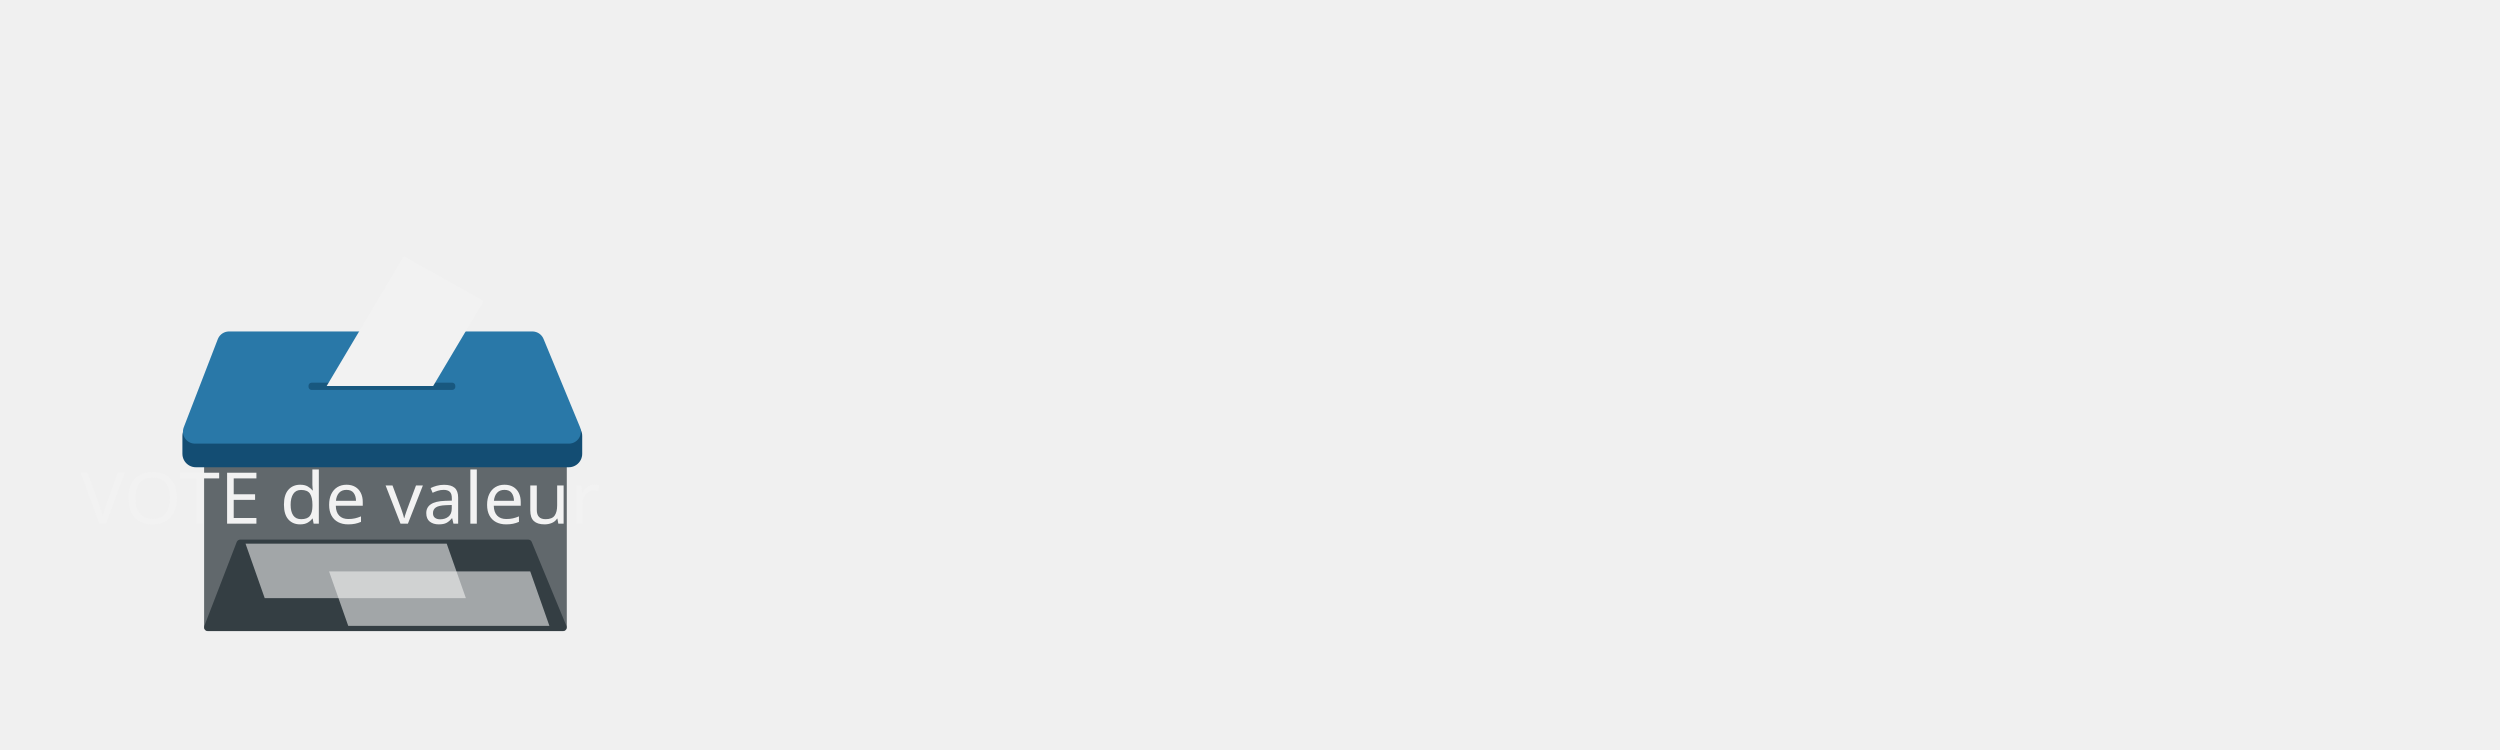
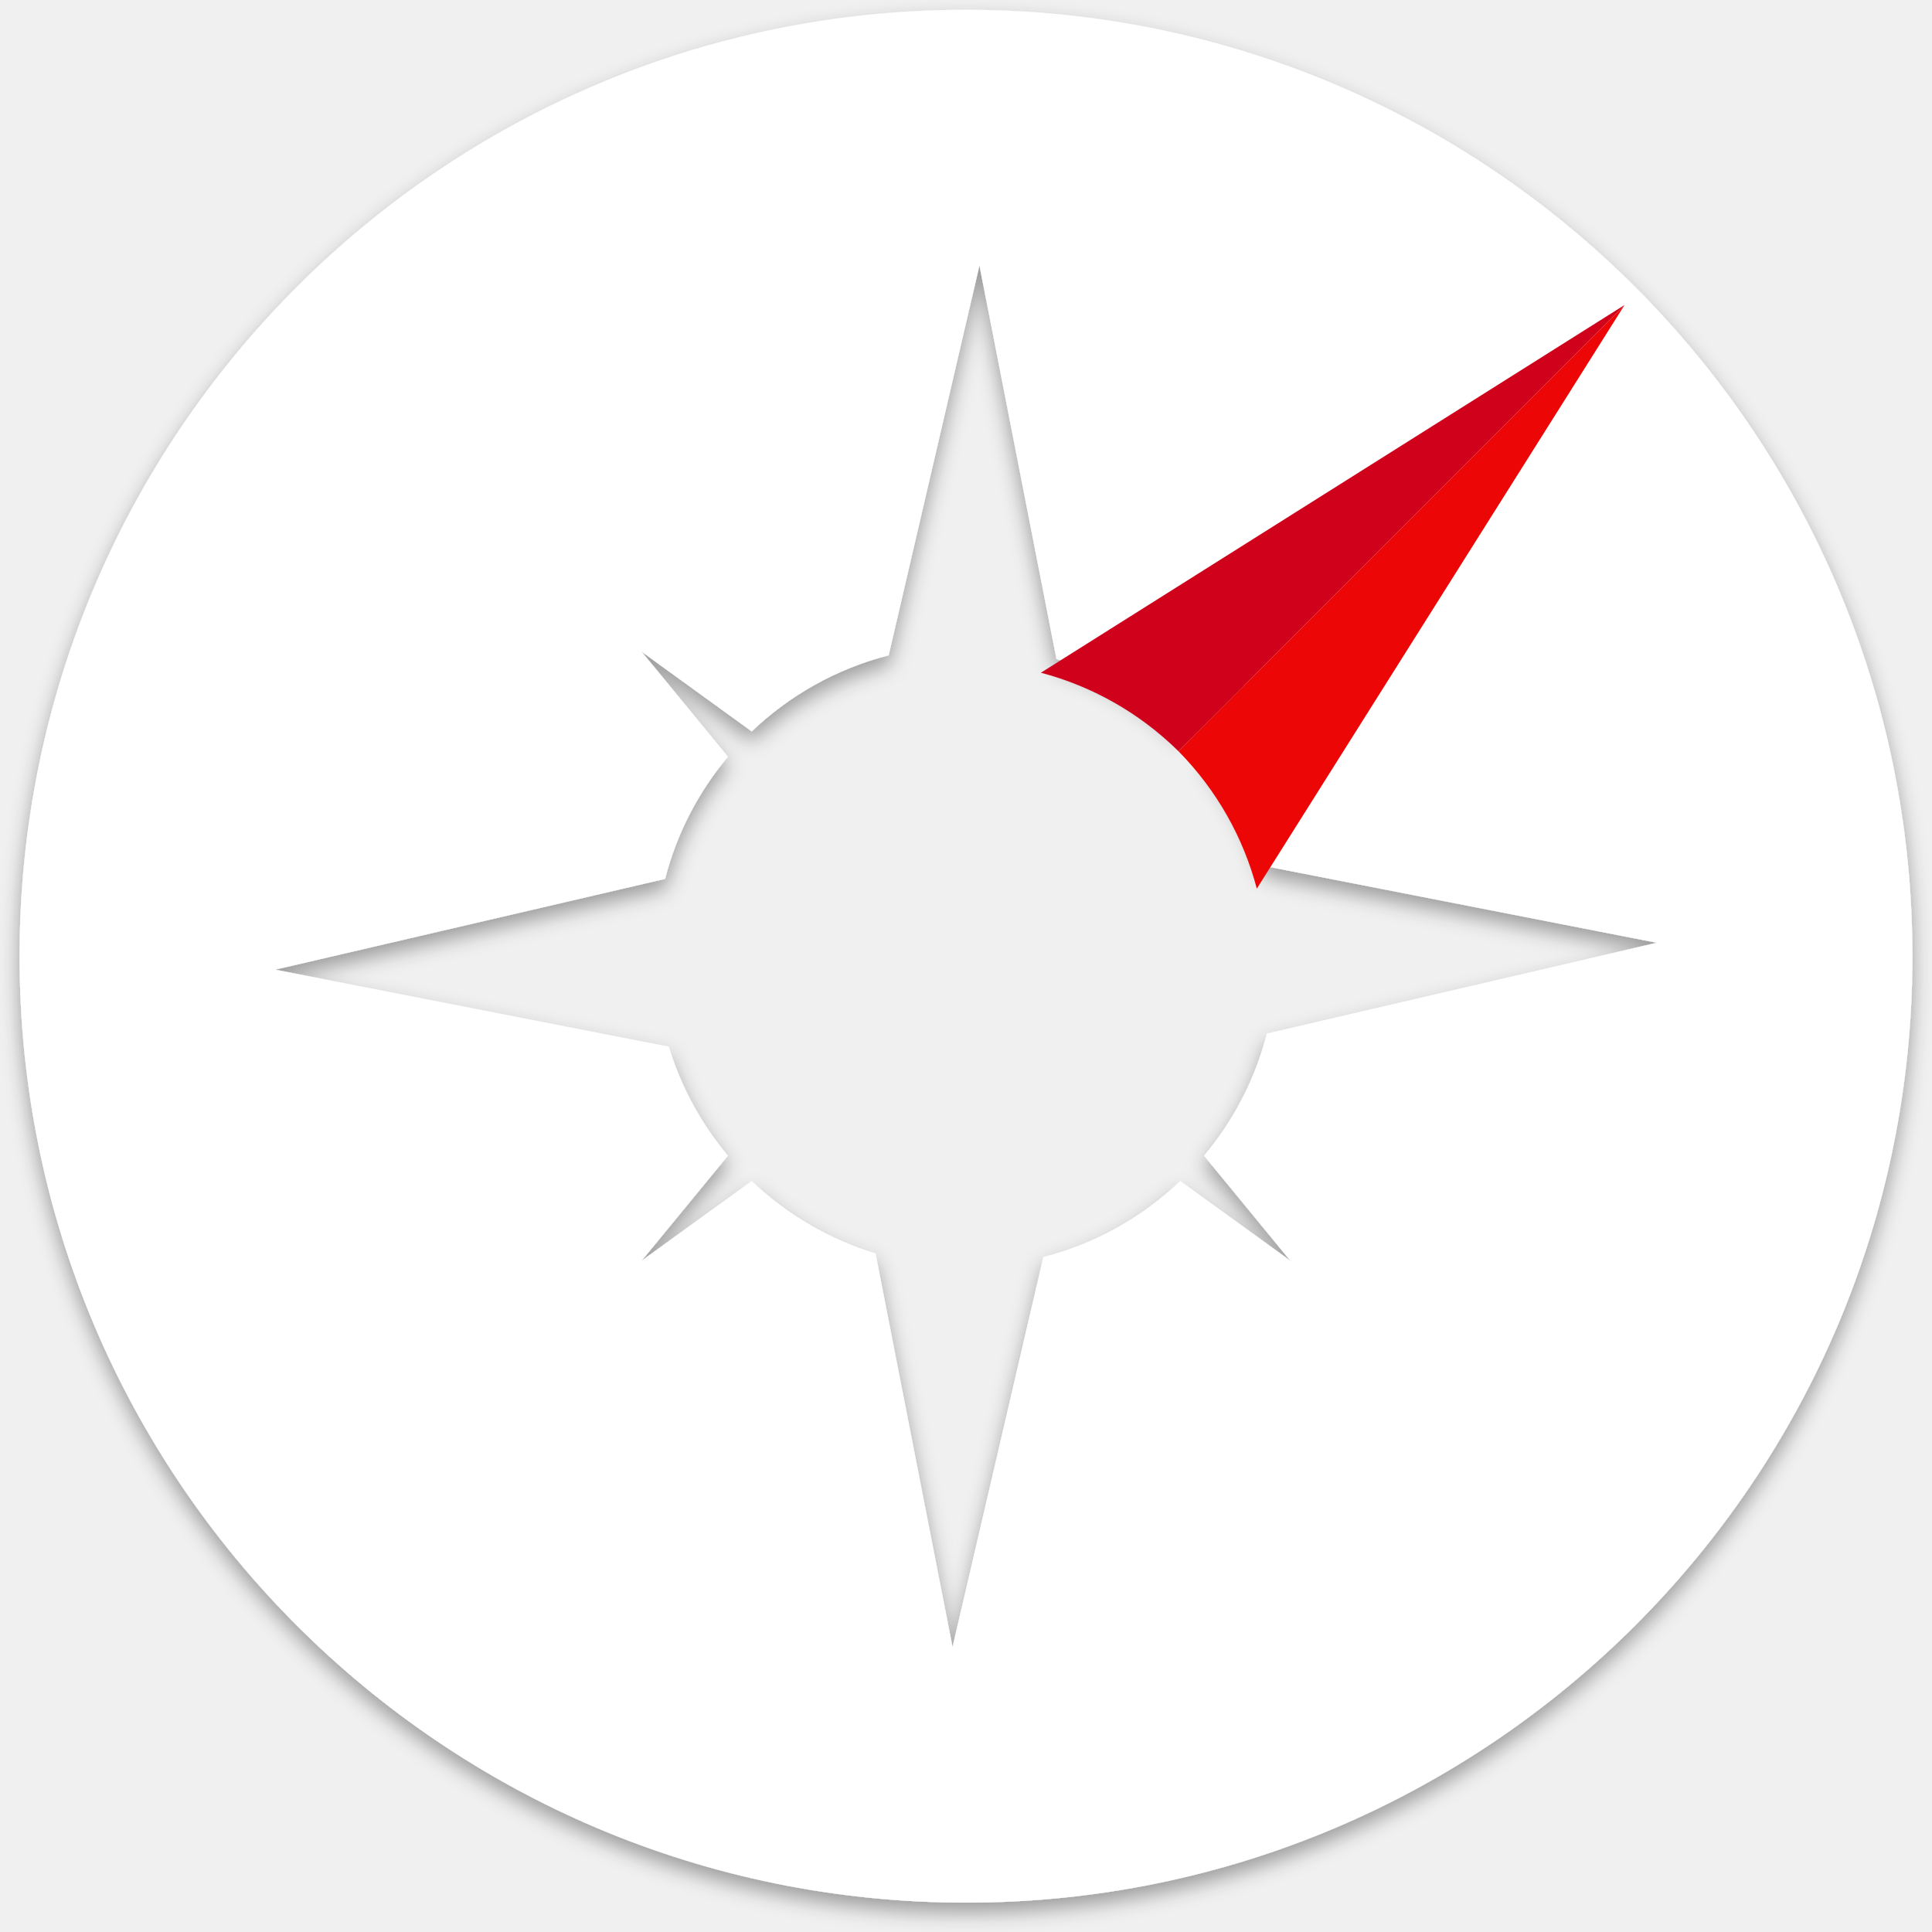
- <svg xmlns="http://www.w3.org/2000/svg" id="svg3995" version="1.1" width="2000" height="600">
-   <defs id="defs3999" />
-   <rect style="opacity:0.759;fill:#343e43;fill-opacity:1;stroke:#343e43;stroke-width:5.789;stroke-linecap:round;stroke-linejoin:round;stroke-miterlimit:4;stroke-opacity:1;stroke-dasharray:none" id="rect4712" width="284.373" height="133.012" x="166.175" y="368.982" />
-   <rect style="fill:#205f85;fill-opacity:1;stroke:#134d73;stroke-width:21.577;stroke-linecap:round;stroke-linejoin:round;stroke-miterlimit:4;stroke-opacity:1;stroke-dasharray:none" id="rect4710" width="298.273" height="14.285" x="156.708" y="348.735" />
-   <path style="fill:#2978a8;fill-opacity:1;stroke:#2978a8;stroke-width:19.22;stroke-linecap:round;stroke-linejoin:round;stroke-miterlimit:4;stroke-opacity:1;stroke-dasharray:none" d="m 183.204,274.783 -27.229,70.514 71.993,0 155.131,0 71.993,0 -29.157,-70.514 -15.625,0 -211.499,0 -15.607,0 z" id="rect4189" />
-   <path id="path4714" d="m 192.234,434.76 -25.836,66.948 68.309,0 147.192,0 68.309,0 -27.665,-66.948 -14.826,0 -200.675,0 -14.808,0 z" style="fill:#343e43;fill-opacity:1;stroke:#343e43;stroke-width:6.155;stroke-linecap:round;stroke-linejoin:round;stroke-miterlimit:4;stroke-opacity:1;stroke-dasharray:none" />
-   <rect style="opacity:0.759;fill:#343e43;fill-opacity:1;stroke:#134d73;stroke-width:5.019;stroke-linecap:round;stroke-linejoin:round;stroke-miterlimit:4;stroke-opacity:1;stroke-dasharray:none" id="rect4722" width="112.416" height="0.759" x="249.325" y="308.659" />
-   <rect style="opacity:0.582;fill:#f2f2f2;fill-opacity:1;stroke:none" id="rect4885" width="160.934" height="46.163" x="43.301" y="461.116" transform="matrix(1,0,0.3320885,0.9432482,0,0)" />
-   <path style="fill:#f2f2f2;fill-opacity:1;stroke:none" d="m 323.049,205.015 -61.711,103.781 85.195,2e-5 40.431,-67.969 -63.914,-35.812 z" id="rect4814" />
-   <text xml:space="preserve" style="font-size:144px;font-style:normal;font-variant:normal;font-weight:normal;font-stretch:normal;line-height:125%;letter-spacing:0px;word-spacing:0px;fill:#000000;fill-opacity:1;stroke:none;font-family:GoodDog;-inkscape-font-specification:GoodDog" x="765.237" y="211.495" id="text4917">
-     <tspan x="765.237" y="211.495" id="tspan4921" />
-   </text>
-   <rect style="opacity:0.582;fill:#f2f2f2;fill-opacity:1;stroke:none" id="rect4949" width="160.934" height="46.163" x="102.31" y="484.64" transform="matrix(1,0,0.3320885,0.9432482,0,0)" />
-   <text xml:space="preserve" style="font-size:83.365px;font-style:normal;font-variant:normal;font-weight:normal;font-stretch:normal;line-height:82%;letter-spacing:0px;word-spacing:0px;fill:#f2f2f2;fill-opacity:1;stroke:none;font-family:Anonymous Pro for Powerline;-inkscape-font-specification:Anonymous Pro for Powerline" x="300.852" y="425.171" id="text4925" transform="scale(1.014903,0.9853161)">
-     <tspan x="300.852" y="425.171" id="tspan4929" style="font-size:57.892px;font-style:normal;font-variant:normal;font-weight:normal;font-stretch:normal;text-align:center;line-height:82%;text-anchor:middle;font-family:GoodDog;-inkscape-font-specification:GoodDog;fill:#f2f2f2">VOTE de valeur</tspan>
-   </text>
+ <svg xmlns="http://www.w3.org/2000/svg" width="395px" height="395px" viewBox="0 0 395 395" version="1.1">
+   <defs>
+     <filter x="-50%" y="-50%" width="200%" height="200%" filterUnits="objectBoundingBox" id="filter-1">
+       <feOffset dx="0" dy="2" in="SourceAlpha" result="shadowOffsetOuter1" />
+       <feGaussianBlur stdDeviation="2" in="shadowOffsetOuter1" result="shadowBlurOuter1" />
+       <feColorMatrix values="0 0 0 0 0   0 0 0 0 0   0 0 0 0 0  0 0 0 0.35 0" in="shadowBlurOuter1" type="matrix" result="shadowMatrixOuter1" />
+       <feMerge>
+         <feMergeNode in="shadowMatrixOuter1" />
+         <feMergeNode in="SourceGraphic" />
+       </feMerge>
+     </filter>
+   </defs>
+   <g id="Page-1" stroke="none" stroke-width="1" fill="none" fill-rule="evenodd">
+     <path d="M213.311,257.016 L194.75,336.75 L179.004,256.264 C169.404,253.346 160.768,248.215 153.689,241.466 L131.158,257.787 L148.827,236.285 C143.407,229.824 139.25,222.267 136.736,213.996 L56.25,198.25 L135.984,179.689 C138.373,170.366 142.826,161.869 148.827,154.715 L131.158,133.213 L153.689,149.534 C161.422,142.161 171.013,136.72 181.689,133.984 L200.25,54.25 L215.996,134.736 C225.596,137.654 234.232,142.785 241.311,149.534 L263.842,133.213 L246.173,154.715 C251.593,161.176 255.75,168.733 258.264,177.004 L338.75,192.75 L259.016,211.311 C256.627,220.634 252.174,229.131 246.173,236.285 L263.842,257.787 L241.311,241.466 C233.578,248.839 223.987,254.28 213.311,257.016 Z M197.5,389 C304.367,389 391,302.367 391,195.5 C391,88.633 304.367,2 197.5,2 C90.633,2 4,88.633 4,195.5 C4,302.367 90.633,389 197.5,389 Z" id="Oval-1" fill="#FFFFFF" filter="url(#filter-1)" />
+     <g id="Triangle-1-+-Triangle-2" transform="translate(283.3536, 111.1464) rotate(45) translate(-283.3536, -111.1464) translate(251.3536, 42.14645)">
+       <path d="M63.215,137.542 L32,5.68434189e-14 L32,129.002 C43.364,129.09 54.018,132.187 63.215,137.542 Z" id="Triangle-1" fill="#EC0606" />
+       <path d="M32,137.542 L0.785,5.68434189e-14 L0.785,129.002 C12.149,129.09 22.803,132.187 32,137.542 Z" id="Triangle-2" fill="#D0011B" transform="translate(16.39242, 68.77088) scale(-1, 1) translate(-16.39242, -68.77088) " />
+     </g>
+   </g>
</svg>
